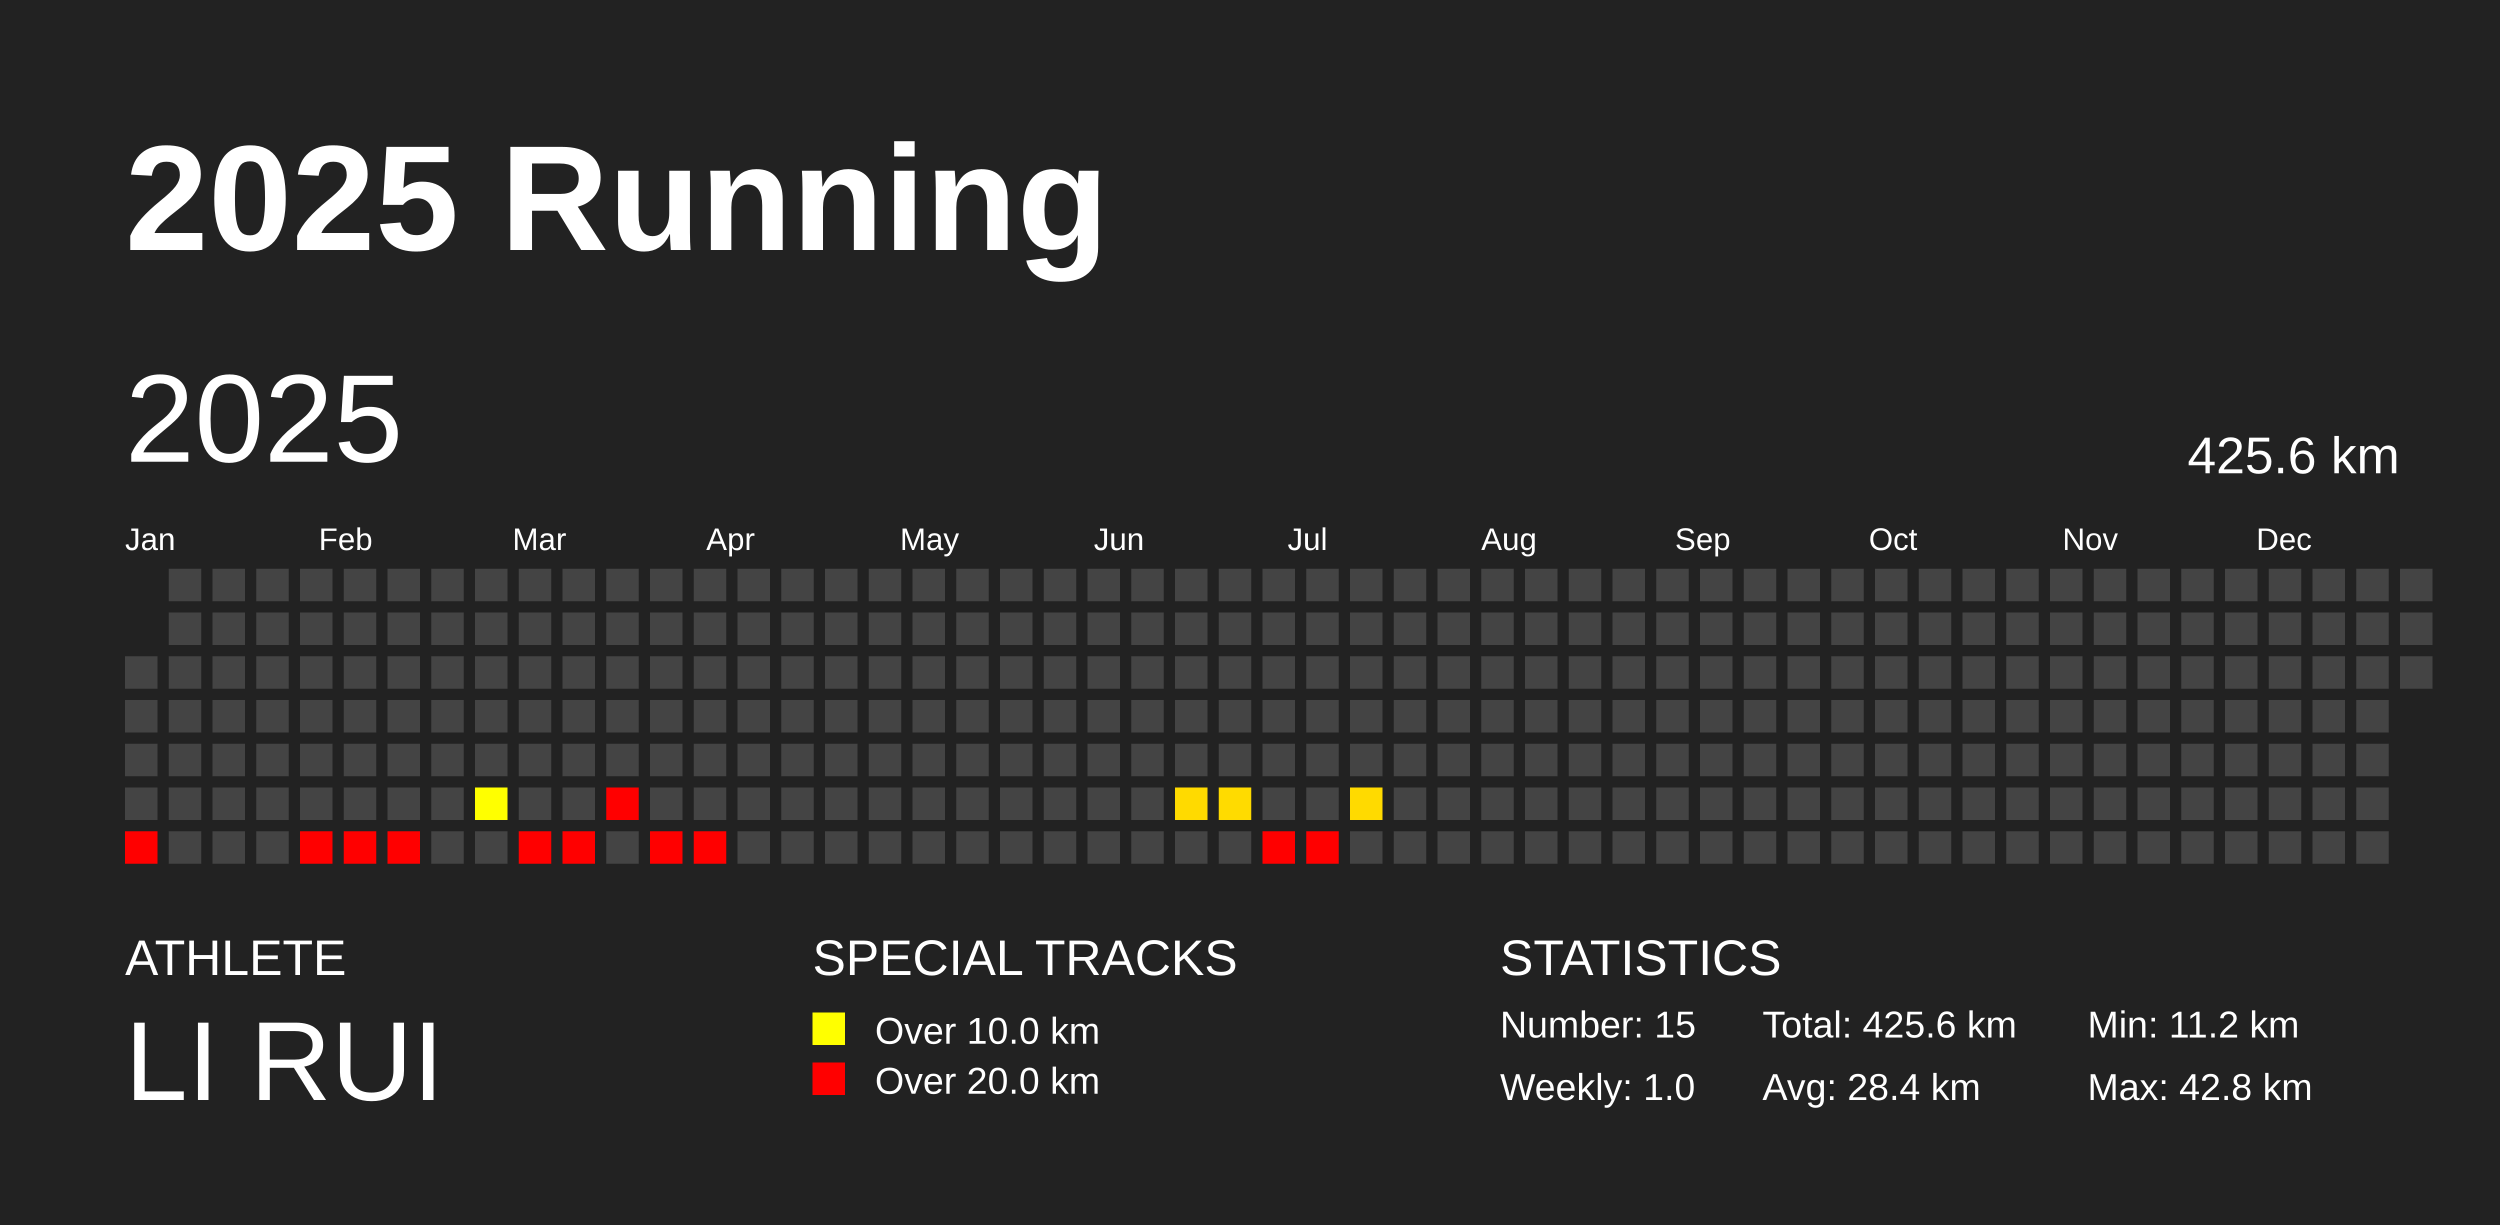
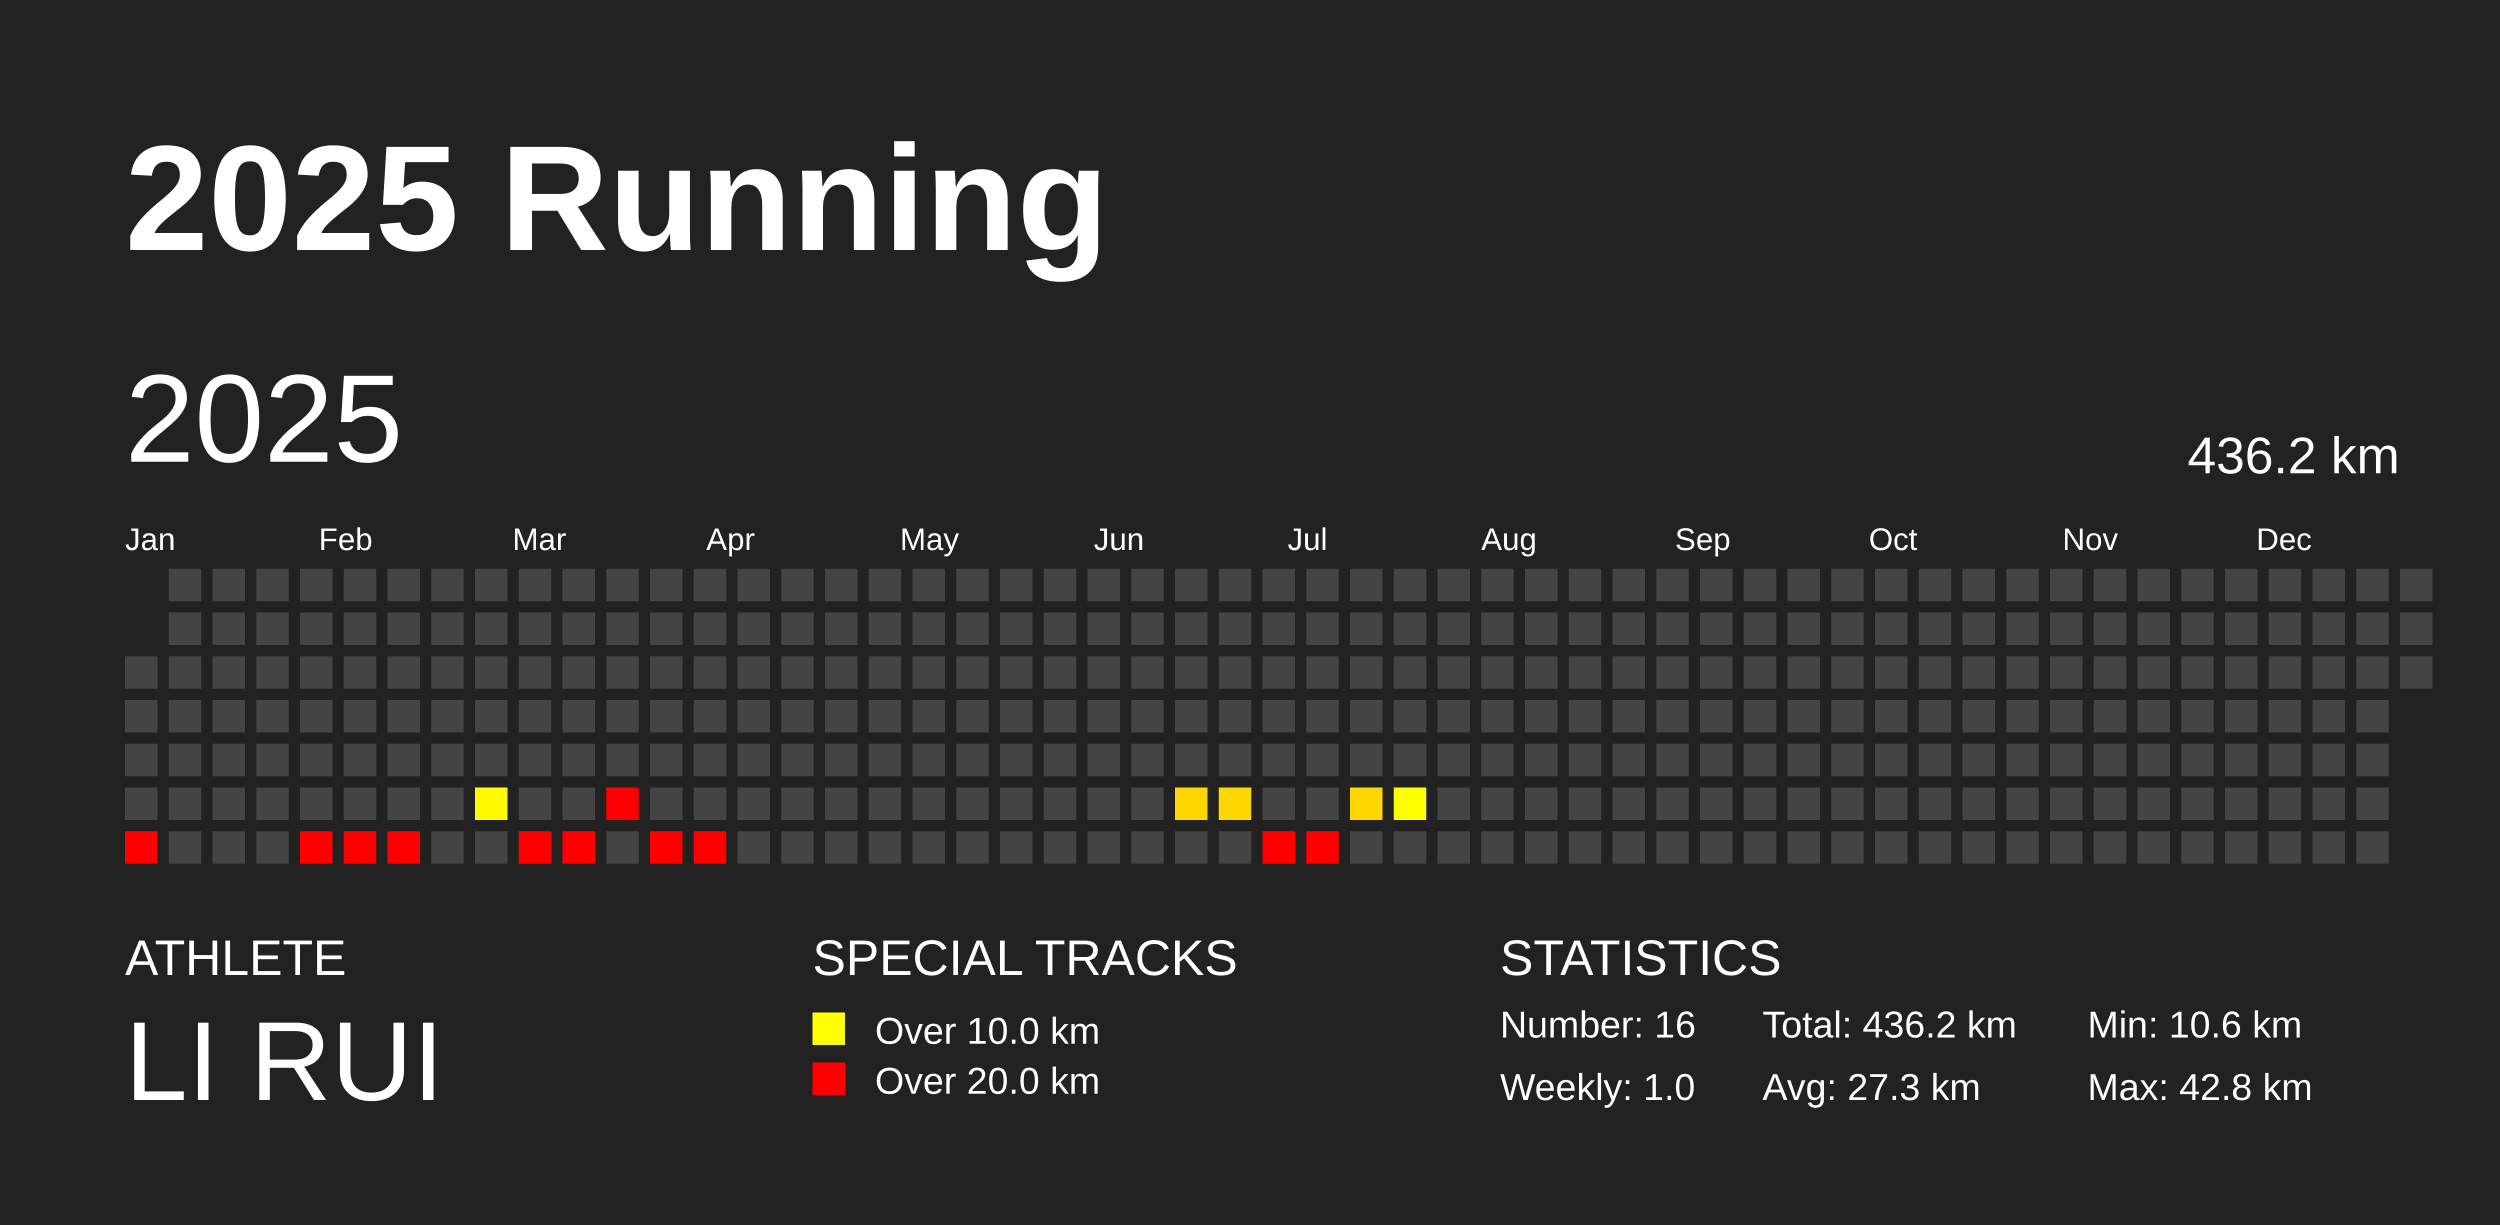
<svg xmlns="http://www.w3.org/2000/svg" baseProfile="full" height="98mm" version="1.1" viewBox="0,0,200,98" width="200mm">
  <defs />
  <rect fill="#222222" height="98" width="200" x="0" y="0" />
  <text fill="#FFFFFF" style="font-size:12px; font-family:Arial; font-weight:bold;" x="10" y="20">2025 Running</text>
  <text fill="#FFFFFF" style="font-size:4px; font-family:Arial" x="10" y="78">ATHLETE</text>
  <text fill="#FFFFFF" style="font-size:9px; font-family:Arial" x="10" y="88">LI RUI</text>
  <text fill="#FFFFFF" style="font-size:4px; font-family:Arial" x="65" y="78">SPECIAL TRACKS</text>
  <rect fill="yellow" height="2.6" width="2.6" x="65" y="81" />
  <text fill="#FFFFFF" style="font-size:3px; font-family:Arial" x="70" y="83.5">Over 10.0 km</text>
  <rect fill="red" height="2.6" width="2.6" x="65" y="85" />
  <text fill="#FFFFFF" style="font-size:3px; font-family:Arial" x="70" y="87.5">Over 20.0 km</text>
  <text fill="#FFFFFF" style="font-size:4px; font-family:Arial" x="120" y="78">STATISTICS</text>
-   <text fill="#FFFFFF" style="font-size:3px; font-family:Arial" x="120" y="83">Number: 15</text>
+   <text fill="#FFFFFF" style="font-size:3px; font-family:Arial" x="120" y="83">Number: 16</text>
  <text fill="#FFFFFF" style="font-size:3px; font-family:Arial" x="120" y="88">Weekly: 1.0</text>
-   <text fill="#FFFFFF" style="font-size:3px; font-family:Arial" x="141" y="83">Total: 425.6 km</text>
-   <text fill="#FFFFFF" style="font-size:3px; font-family:Arial" x="141" y="88">Avg: 28.4 km</text>
-   <text fill="#FFFFFF" style="font-size:3px; font-family:Arial" x="167" y="83">Min: 11.2 km</text>
+   <text fill="#FFFFFF" style="font-size:3px; font-family:Arial" x="141" y="83">Total: 436.2 km</text>
+   <text fill="#FFFFFF" style="font-size:3px; font-family:Arial" x="141" y="88">Avg: 27.3 km</text>
+   <text fill="#FFFFFF" style="font-size:3px; font-family:Arial" x="167" y="83">Min: 10.6 km</text>
  <text fill="#FFFFFF" style="font-size:3px; font-family:Arial" x="167" y="88">Max: 42.8 km</text>
  <text dominant-baseline="hanging" fill="#FFFFFF" style="font-size:10.0px; font-family:Arial;" x="10" y="30">2025</text>
-   <text dominant-baseline="hanging" fill="#FFFFFF" style="font-size:4.125px; font-family:Arial;" x="175" y="35">425.6 km</text>
+   <text dominant-baseline="hanging" fill="#FFFFFF" style="font-size:4.125px; font-family:Arial;" x="175" y="35">436.2 km</text>
  <text fill="#FFFFFF" style="font-size:2.5px; font-family:Arial" x="10.0" y="44">Jan</text>
  <text fill="#FFFFFF" style="font-size:2.5px; font-family:Arial" x="25.5" y="44">Feb</text>
  <text fill="#FFFFFF" style="font-size:2.5px; font-family:Arial" x="41.0" y="44">Mar</text>
  <text fill="#FFFFFF" style="font-size:2.5px; font-family:Arial" x="56.5" y="44">Apr</text>
  <text fill="#FFFFFF" style="font-size:2.5px; font-family:Arial" x="72.0" y="44">May</text>
  <text fill="#FFFFFF" style="font-size:2.5px; font-family:Arial" x="87.5" y="44">Jun</text>
  <text fill="#FFFFFF" style="font-size:2.5px; font-family:Arial" x="103.0" y="44">Jul</text>
  <text fill="#FFFFFF" style="font-size:2.5px; font-family:Arial" x="118.5" y="44">Aug</text>
  <text fill="#FFFFFF" style="font-size:2.5px; font-family:Arial" x="134.0" y="44">Sep</text>
  <text fill="#FFFFFF" style="font-size:2.5px; font-family:Arial" x="149.5" y="44">Oct</text>
  <text fill="#FFFFFF" style="font-size:2.5px; font-family:Arial" x="165.0" y="44">Nov</text>
  <text fill="#FFFFFF" style="font-size:2.5px; font-family:Arial" x="180.5" y="44">Dec</text>
  <rect fill="#444444" height="2.6" width="2.6" x="10.0" y="52.5" />
  <rect fill="#444444" height="2.6" width="2.6" x="10.0" y="56.0" />
  <rect fill="#444444" height="2.6" width="2.6" x="10.0" y="59.5" />
  <rect fill="#444444" height="2.6" width="2.6" x="10.0" y="63.0" />
  <rect fill="red" height="2.6" width="2.6" x="10.0" y="66.5" />
  <rect fill="#444444" height="2.6" width="2.6" x="13.5" y="45.5" />
  <rect fill="#444444" height="2.6" width="2.6" x="13.5" y="49.0" />
  <rect fill="#444444" height="2.6" width="2.6" x="13.5" y="52.5" />
  <rect fill="#444444" height="2.6" width="2.6" x="13.5" y="56.0" />
  <rect fill="#444444" height="2.6" width="2.6" x="13.5" y="59.5" />
  <rect fill="#444444" height="2.6" width="2.6" x="13.5" y="63.0" />
  <rect fill="#444444" height="2.6" width="2.6" x="13.5" y="66.5" />
  <rect fill="#444444" height="2.6" width="2.6" x="17.0" y="45.5" />
  <rect fill="#444444" height="2.6" width="2.6" x="17.0" y="49.0" />
  <rect fill="#444444" height="2.6" width="2.6" x="17.0" y="52.5" />
  <rect fill="#444444" height="2.6" width="2.6" x="17.0" y="56.0" />
  <rect fill="#444444" height="2.6" width="2.6" x="17.0" y="59.5" />
  <rect fill="#444444" height="2.6" width="2.6" x="17.0" y="63.0" />
  <rect fill="#444444" height="2.6" width="2.6" x="17.0" y="66.5" />
  <rect fill="#444444" height="2.6" width="2.6" x="20.5" y="45.5" />
  <rect fill="#444444" height="2.6" width="2.6" x="20.5" y="49.0" />
  <rect fill="#444444" height="2.6" width="2.6" x="20.5" y="52.5" />
  <rect fill="#444444" height="2.6" width="2.6" x="20.5" y="56.0" />
  <rect fill="#444444" height="2.6" width="2.6" x="20.5" y="59.5" />
  <rect fill="#444444" height="2.6" width="2.6" x="20.5" y="63.0" />
  <rect fill="#444444" height="2.6" width="2.6" x="20.5" y="66.5" />
  <rect fill="#444444" height="2.6" width="2.6" x="24.0" y="45.5" />
  <rect fill="#444444" height="2.6" width="2.6" x="24.0" y="49.0" />
  <rect fill="#444444" height="2.6" width="2.6" x="24.0" y="52.5" />
  <rect fill="#444444" height="2.6" width="2.6" x="24.0" y="56.0" />
  <rect fill="#444444" height="2.6" width="2.6" x="24.0" y="59.5" />
  <rect fill="#444444" height="2.6" width="2.6" x="24.0" y="63.0" />
  <rect fill="red" height="2.6" width="2.6" x="24.0" y="66.5" />
  <rect fill="#444444" height="2.6" width="2.6" x="27.5" y="45.5" />
  <rect fill="#444444" height="2.6" width="2.6" x="27.5" y="49.0" />
  <rect fill="#444444" height="2.6" width="2.6" x="27.5" y="52.5" />
  <rect fill="#444444" height="2.6" width="2.6" x="27.5" y="56.0" />
  <rect fill="#444444" height="2.6" width="2.6" x="27.5" y="59.5" />
  <rect fill="#444444" height="2.6" width="2.6" x="27.5" y="63.0" />
  <rect fill="red" height="2.6" width="2.6" x="27.5" y="66.5" />
  <rect fill="#444444" height="2.6" width="2.6" x="31.0" y="45.5" />
  <rect fill="#444444" height="2.6" width="2.6" x="31.0" y="49.0" />
  <rect fill="#444444" height="2.6" width="2.6" x="31.0" y="52.5" />
  <rect fill="#444444" height="2.6" width="2.6" x="31.0" y="56.0" />
  <rect fill="#444444" height="2.6" width="2.6" x="31.0" y="59.5" />
  <rect fill="#444444" height="2.6" width="2.6" x="31.0" y="63.0" />
  <rect fill="red" height="2.6" width="2.6" x="31.0" y="66.5" />
  <rect fill="#444444" height="2.6" width="2.6" x="34.5" y="45.5" />
  <rect fill="#444444" height="2.6" width="2.6" x="34.5" y="49.0" />
  <rect fill="#444444" height="2.6" width="2.6" x="34.5" y="52.5" />
  <rect fill="#444444" height="2.6" width="2.6" x="34.5" y="56.0" />
  <rect fill="#444444" height="2.6" width="2.6" x="34.5" y="59.5" />
  <rect fill="#444444" height="2.6" width="2.6" x="34.5" y="63.0" />
  <rect fill="#444444" height="2.6" width="2.6" x="34.5" y="66.5" />
  <rect fill="#444444" height="2.6" width="2.6" x="38.0" y="45.5" />
  <rect fill="#444444" height="2.6" width="2.6" x="38.0" y="49.0" />
  <rect fill="#444444" height="2.6" width="2.6" x="38.0" y="52.5" />
  <rect fill="#444444" height="2.6" width="2.6" x="38.0" y="56.0" />
  <rect fill="#444444" height="2.6" width="2.6" x="38.0" y="59.5" />
-   <rect fill="#ffff00" height="2.6" width="2.6" x="38.0" y="63.0" />
+   <rect fill="#fffa00" height="2.6" width="2.6" x="38.0" y="63.0" />
  <rect fill="#444444" height="2.6" width="2.6" x="38.0" y="66.5" />
  <rect fill="#444444" height="2.6" width="2.6" x="41.5" y="45.5" />
  <rect fill="#444444" height="2.6" width="2.6" x="41.5" y="49.0" />
  <rect fill="#444444" height="2.6" width="2.6" x="41.5" y="52.5" />
  <rect fill="#444444" height="2.6" width="2.6" x="41.5" y="56.0" />
  <rect fill="#444444" height="2.6" width="2.6" x="41.5" y="59.5" />
  <rect fill="#444444" height="2.6" width="2.6" x="41.5" y="63.0" />
  <rect fill="red" height="2.6" width="2.6" x="41.5" y="66.5" />
  <rect fill="#444444" height="2.6" width="2.6" x="45.0" y="45.5" />
  <rect fill="#444444" height="2.6" width="2.6" x="45.0" y="49.0" />
  <rect fill="#444444" height="2.6" width="2.6" x="45.0" y="52.5" />
  <rect fill="#444444" height="2.6" width="2.6" x="45.0" y="56.0" />
  <rect fill="#444444" height="2.6" width="2.6" x="45.0" y="59.5" />
  <rect fill="#444444" height="2.6" width="2.6" x="45.0" y="63.0" />
  <rect fill="red" height="2.6" width="2.6" x="45.0" y="66.5" />
  <rect fill="#444444" height="2.6" width="2.6" x="48.5" y="45.5" />
  <rect fill="#444444" height="2.6" width="2.6" x="48.5" y="49.0" />
  <rect fill="#444444" height="2.6" width="2.6" x="48.5" y="52.5" />
  <rect fill="#444444" height="2.6" width="2.6" x="48.5" y="56.0" />
  <rect fill="#444444" height="2.6" width="2.6" x="48.5" y="59.5" />
  <rect fill="red" height="2.6" width="2.6" x="48.5" y="63.0" />
  <rect fill="#444444" height="2.6" width="2.6" x="48.5" y="66.5" />
  <rect fill="#444444" height="2.6" width="2.6" x="52.0" y="45.5" />
  <rect fill="#444444" height="2.6" width="2.6" x="52.0" y="49.0" />
  <rect fill="#444444" height="2.6" width="2.6" x="52.0" y="52.5" />
  <rect fill="#444444" height="2.6" width="2.6" x="52.0" y="56.0" />
  <rect fill="#444444" height="2.6" width="2.6" x="52.0" y="59.5" />
  <rect fill="#444444" height="2.6" width="2.6" x="52.0" y="63.0" />
  <rect fill="red" height="2.6" width="2.6" x="52.0" y="66.5" />
  <rect fill="#444444" height="2.6" width="2.6" x="55.5" y="45.5" />
  <rect fill="#444444" height="2.6" width="2.6" x="55.5" y="49.0" />
  <rect fill="#444444" height="2.6" width="2.6" x="55.5" y="52.5" />
  <rect fill="#444444" height="2.6" width="2.6" x="55.5" y="56.0" />
  <rect fill="#444444" height="2.6" width="2.6" x="55.5" y="59.5" />
  <rect fill="#444444" height="2.6" width="2.6" x="55.5" y="63.0" />
  <rect fill="red" height="2.6" width="2.6" x="55.5" y="66.5" />
  <rect fill="#444444" height="2.6" width="2.6" x="59.0" y="45.5" />
  <rect fill="#444444" height="2.6" width="2.6" x="59.0" y="49.0" />
  <rect fill="#444444" height="2.6" width="2.6" x="59.0" y="52.5" />
  <rect fill="#444444" height="2.6" width="2.6" x="59.0" y="56.0" />
  <rect fill="#444444" height="2.6" width="2.6" x="59.0" y="59.5" />
  <rect fill="#444444" height="2.6" width="2.6" x="59.0" y="63.0" />
  <rect fill="#444444" height="2.6" width="2.6" x="59.0" y="66.5" />
  <rect fill="#444444" height="2.6" width="2.6" x="62.5" y="45.5" />
  <rect fill="#444444" height="2.6" width="2.6" x="62.5" y="49.0" />
  <rect fill="#444444" height="2.6" width="2.6" x="62.5" y="52.5" />
  <rect fill="#444444" height="2.6" width="2.6" x="62.5" y="56.0" />
  <rect fill="#444444" height="2.6" width="2.6" x="62.5" y="59.5" />
  <rect fill="#444444" height="2.6" width="2.6" x="62.5" y="63.0" />
  <rect fill="#444444" height="2.6" width="2.6" x="62.5" y="66.5" />
  <rect fill="#444444" height="2.6" width="2.6" x="66.0" y="45.5" />
  <rect fill="#444444" height="2.6" width="2.6" x="66.0" y="49.0" />
  <rect fill="#444444" height="2.6" width="2.6" x="66.0" y="52.5" />
  <rect fill="#444444" height="2.6" width="2.6" x="66.0" y="56.0" />
  <rect fill="#444444" height="2.6" width="2.6" x="66.0" y="59.5" />
  <rect fill="#444444" height="2.6" width="2.6" x="66.0" y="63.0" />
  <rect fill="#444444" height="2.6" width="2.6" x="66.0" y="66.5" />
  <rect fill="#444444" height="2.6" width="2.6" x="69.5" y="45.5" />
  <rect fill="#444444" height="2.6" width="2.6" x="69.5" y="49.0" />
  <rect fill="#444444" height="2.6" width="2.6" x="69.5" y="52.5" />
  <rect fill="#444444" height="2.6" width="2.6" x="69.5" y="56.0" />
  <rect fill="#444444" height="2.6" width="2.6" x="69.5" y="59.5" />
  <rect fill="#444444" height="2.6" width="2.6" x="69.5" y="63.0" />
  <rect fill="#444444" height="2.6" width="2.6" x="69.5" y="66.5" />
  <rect fill="#444444" height="2.6" width="2.6" x="73.0" y="45.5" />
  <rect fill="#444444" height="2.6" width="2.6" x="73.0" y="49.0" />
  <rect fill="#444444" height="2.6" width="2.6" x="73.0" y="52.5" />
  <rect fill="#444444" height="2.6" width="2.6" x="73.0" y="56.0" />
  <rect fill="#444444" height="2.6" width="2.6" x="73.0" y="59.5" />
  <rect fill="#444444" height="2.6" width="2.6" x="73.0" y="63.0" />
  <rect fill="#444444" height="2.6" width="2.6" x="73.0" y="66.5" />
  <rect fill="#444444" height="2.6" width="2.6" x="76.5" y="45.5" />
  <rect fill="#444444" height="2.6" width="2.6" x="76.5" y="49.0" />
  <rect fill="#444444" height="2.6" width="2.6" x="76.5" y="52.5" />
  <rect fill="#444444" height="2.6" width="2.6" x="76.5" y="56.0" />
  <rect fill="#444444" height="2.6" width="2.6" x="76.5" y="59.5" />
  <rect fill="#444444" height="2.6" width="2.6" x="76.5" y="63.0" />
  <rect fill="#444444" height="2.6" width="2.6" x="76.5" y="66.5" />
  <rect fill="#444444" height="2.6" width="2.6" x="80.0" y="45.5" />
  <rect fill="#444444" height="2.6" width="2.6" x="80.0" y="49.0" />
  <rect fill="#444444" height="2.6" width="2.6" x="80.0" y="52.5" />
  <rect fill="#444444" height="2.6" width="2.6" x="80.0" y="56.0" />
  <rect fill="#444444" height="2.6" width="2.6" x="80.0" y="59.5" />
  <rect fill="#444444" height="2.6" width="2.6" x="80.0" y="63.0" />
  <rect fill="#444444" height="2.6" width="2.6" x="80.0" y="66.5" />
  <rect fill="#444444" height="2.6" width="2.6" x="83.5" y="45.5" />
  <rect fill="#444444" height="2.6" width="2.6" x="83.5" y="49.0" />
  <rect fill="#444444" height="2.6" width="2.6" x="83.5" y="52.5" />
  <rect fill="#444444" height="2.6" width="2.6" x="83.5" y="56.0" />
  <rect fill="#444444" height="2.6" width="2.6" x="83.5" y="59.5" />
  <rect fill="#444444" height="2.6" width="2.6" x="83.5" y="63.0" />
  <rect fill="#444444" height="2.6" width="2.6" x="83.5" y="66.5" />
  <rect fill="#444444" height="2.6" width="2.6" x="87.0" y="45.5" />
  <rect fill="#444444" height="2.6" width="2.6" x="87.0" y="49.0" />
  <rect fill="#444444" height="2.6" width="2.6" x="87.0" y="52.5" />
  <rect fill="#444444" height="2.6" width="2.6" x="87.0" y="56.0" />
  <rect fill="#444444" height="2.6" width="2.6" x="87.0" y="59.5" />
  <rect fill="#444444" height="2.6" width="2.6" x="87.0" y="63.0" />
  <rect fill="#444444" height="2.6" width="2.6" x="87.0" y="66.5" />
  <rect fill="#444444" height="2.6" width="2.6" x="90.5" y="45.5" />
  <rect fill="#444444" height="2.6" width="2.6" x="90.5" y="49.0" />
  <rect fill="#444444" height="2.6" width="2.6" x="90.5" y="52.5" />
  <rect fill="#444444" height="2.6" width="2.6" x="90.5" y="56.0" />
  <rect fill="#444444" height="2.6" width="2.6" x="90.5" y="59.5" />
  <rect fill="#444444" height="2.6" width="2.6" x="90.5" y="63.0" />
  <rect fill="#444444" height="2.6" width="2.6" x="90.5" y="66.5" />
  <rect fill="#444444" height="2.6" width="2.6" x="94.0" y="45.5" />
  <rect fill="#444444" height="2.6" width="2.6" x="94.0" y="49.0" />
  <rect fill="#444444" height="2.6" width="2.6" x="94.0" y="52.5" />
  <rect fill="#444444" height="2.6" width="2.6" x="94.0" y="56.0" />
  <rect fill="#444444" height="2.6" width="2.6" x="94.0" y="59.5" />
-   <rect fill="#ffda00" height="2.6" width="2.6" x="94.0" y="63.0" />
+   <rect fill="#ffd600" height="2.6" width="2.6" x="94.0" y="63.0" />
  <rect fill="#444444" height="2.6" width="2.6" x="94.0" y="66.5" />
  <rect fill="#444444" height="2.6" width="2.6" x="97.5" y="45.5" />
  <rect fill="#444444" height="2.6" width="2.6" x="97.5" y="49.0" />
  <rect fill="#444444" height="2.6" width="2.6" x="97.5" y="52.5" />
  <rect fill="#444444" height="2.6" width="2.6" x="97.5" y="56.0" />
  <rect fill="#444444" height="2.6" width="2.6" x="97.5" y="59.5" />
-   <rect fill="#ffdb00" height="2.6" width="2.6" x="97.5" y="63.0" />
+   <rect fill="#ffd700" height="2.6" width="2.6" x="97.5" y="63.0" />
  <rect fill="#444444" height="2.6" width="2.6" x="97.5" y="66.5" />
  <rect fill="#444444" height="2.6" width="2.6" x="101.0" y="45.5" />
  <rect fill="#444444" height="2.6" width="2.6" x="101.0" y="49.0" />
  <rect fill="#444444" height="2.6" width="2.6" x="101.0" y="52.5" />
  <rect fill="#444444" height="2.6" width="2.6" x="101.0" y="56.0" />
  <rect fill="#444444" height="2.6" width="2.6" x="101.0" y="59.5" />
  <rect fill="#444444" height="2.6" width="2.6" x="101.0" y="63.0" />
  <rect fill="red" height="2.6" width="2.6" x="101.0" y="66.5" />
  <rect fill="#444444" height="2.6" width="2.6" x="104.5" y="45.5" />
  <rect fill="#444444" height="2.6" width="2.6" x="104.5" y="49.0" />
  <rect fill="#444444" height="2.6" width="2.6" x="104.5" y="52.5" />
  <rect fill="#444444" height="2.6" width="2.6" x="104.5" y="56.0" />
  <rect fill="#444444" height="2.6" width="2.6" x="104.5" y="59.5" />
  <rect fill="#444444" height="2.6" width="2.6" x="104.5" y="63.0" />
  <rect fill="red" height="2.6" width="2.6" x="104.5" y="66.5" />
  <rect fill="#444444" height="2.6" width="2.6" x="108.0" y="45.5" />
  <rect fill="#444444" height="2.6" width="2.6" x="108.0" y="49.0" />
  <rect fill="#444444" height="2.6" width="2.6" x="108.0" y="52.5" />
  <rect fill="#444444" height="2.6" width="2.6" x="108.0" y="56.0" />
  <rect fill="#444444" height="2.6" width="2.6" x="108.0" y="59.5" />
-   <rect fill="#ffda00" height="2.6" width="2.6" x="108.0" y="63.0" />
+   <rect fill="#ffd600" height="2.6" width="2.6" x="108.0" y="63.0" />
  <rect fill="#444444" height="2.6" width="2.6" x="108.0" y="66.5" />
  <rect fill="#444444" height="2.6" width="2.6" x="111.5" y="45.5" />
  <rect fill="#444444" height="2.6" width="2.6" x="111.5" y="49.0" />
  <rect fill="#444444" height="2.6" width="2.6" x="111.5" y="52.5" />
  <rect fill="#444444" height="2.6" width="2.6" x="111.5" y="56.0" />
  <rect fill="#444444" height="2.6" width="2.6" x="111.5" y="59.5" />
-   <rect fill="#444444" height="2.6" width="2.6" x="111.5" y="63.0" />
+   <rect fill="#ffff00" height="2.6" width="2.6" x="111.5" y="63.0" />
  <rect fill="#444444" height="2.6" width="2.6" x="111.5" y="66.5" />
  <rect fill="#444444" height="2.6" width="2.6" x="115.0" y="45.5" />
  <rect fill="#444444" height="2.6" width="2.6" x="115.0" y="49.0" />
  <rect fill="#444444" height="2.6" width="2.6" x="115.0" y="52.5" />
  <rect fill="#444444" height="2.6" width="2.6" x="115.0" y="56.0" />
  <rect fill="#444444" height="2.6" width="2.6" x="115.0" y="59.5" />
  <rect fill="#444444" height="2.6" width="2.6" x="115.0" y="63.0" />
  <rect fill="#444444" height="2.6" width="2.6" x="115.0" y="66.5" />
  <rect fill="#444444" height="2.6" width="2.6" x="118.5" y="45.5" />
  <rect fill="#444444" height="2.6" width="2.6" x="118.5" y="49.0" />
  <rect fill="#444444" height="2.6" width="2.6" x="118.5" y="52.5" />
  <rect fill="#444444" height="2.6" width="2.6" x="118.5" y="56.0" />
  <rect fill="#444444" height="2.6" width="2.6" x="118.5" y="59.5" />
  <rect fill="#444444" height="2.6" width="2.6" x="118.5" y="63.0" />
  <rect fill="#444444" height="2.6" width="2.6" x="118.5" y="66.5" />
  <rect fill="#444444" height="2.6" width="2.6" x="122.0" y="45.5" />
  <rect fill="#444444" height="2.6" width="2.6" x="122.0" y="49.0" />
  <rect fill="#444444" height="2.6" width="2.6" x="122.0" y="52.5" />
  <rect fill="#444444" height="2.6" width="2.6" x="122.0" y="56.0" />
  <rect fill="#444444" height="2.6" width="2.6" x="122.0" y="59.5" />
  <rect fill="#444444" height="2.6" width="2.6" x="122.0" y="63.0" />
  <rect fill="#444444" height="2.6" width="2.6" x="122.0" y="66.5" />
  <rect fill="#444444" height="2.6" width="2.6" x="125.5" y="45.5" />
  <rect fill="#444444" height="2.6" width="2.6" x="125.5" y="49.0" />
  <rect fill="#444444" height="2.6" width="2.6" x="125.5" y="52.5" />
  <rect fill="#444444" height="2.6" width="2.6" x="125.5" y="56.0" />
  <rect fill="#444444" height="2.6" width="2.6" x="125.5" y="59.5" />
  <rect fill="#444444" height="2.6" width="2.6" x="125.5" y="63.0" />
  <rect fill="#444444" height="2.6" width="2.6" x="125.5" y="66.5" />
  <rect fill="#444444" height="2.6" width="2.6" x="129.0" y="45.5" />
  <rect fill="#444444" height="2.6" width="2.6" x="129.0" y="49.0" />
  <rect fill="#444444" height="2.6" width="2.6" x="129.0" y="52.5" />
  <rect fill="#444444" height="2.6" width="2.6" x="129.0" y="56.0" />
  <rect fill="#444444" height="2.6" width="2.6" x="129.0" y="59.5" />
  <rect fill="#444444" height="2.6" width="2.6" x="129.0" y="63.0" />
  <rect fill="#444444" height="2.6" width="2.6" x="129.0" y="66.5" />
  <rect fill="#444444" height="2.6" width="2.6" x="132.5" y="45.5" />
  <rect fill="#444444" height="2.6" width="2.6" x="132.5" y="49.0" />
  <rect fill="#444444" height="2.6" width="2.6" x="132.5" y="52.5" />
  <rect fill="#444444" height="2.6" width="2.6" x="132.5" y="56.0" />
  <rect fill="#444444" height="2.6" width="2.6" x="132.5" y="59.5" />
  <rect fill="#444444" height="2.6" width="2.6" x="132.5" y="63.0" />
  <rect fill="#444444" height="2.6" width="2.6" x="132.5" y="66.5" />
  <rect fill="#444444" height="2.6" width="2.6" x="136.0" y="45.5" />
  <rect fill="#444444" height="2.6" width="2.6" x="136.0" y="49.0" />
  <rect fill="#444444" height="2.6" width="2.6" x="136.0" y="52.5" />
  <rect fill="#444444" height="2.6" width="2.6" x="136.0" y="56.0" />
  <rect fill="#444444" height="2.6" width="2.6" x="136.0" y="59.5" />
  <rect fill="#444444" height="2.6" width="2.6" x="136.0" y="63.0" />
  <rect fill="#444444" height="2.6" width="2.6" x="136.0" y="66.5" />
  <rect fill="#444444" height="2.6" width="2.6" x="139.5" y="45.5" />
  <rect fill="#444444" height="2.6" width="2.6" x="139.5" y="49.0" />
  <rect fill="#444444" height="2.6" width="2.6" x="139.5" y="52.5" />
  <rect fill="#444444" height="2.6" width="2.6" x="139.5" y="56.0" />
  <rect fill="#444444" height="2.6" width="2.6" x="139.5" y="59.5" />
  <rect fill="#444444" height="2.6" width="2.6" x="139.5" y="63.0" />
  <rect fill="#444444" height="2.6" width="2.6" x="139.5" y="66.5" />
  <rect fill="#444444" height="2.6" width="2.6" x="143.0" y="45.5" />
  <rect fill="#444444" height="2.6" width="2.6" x="143.0" y="49.0" />
  <rect fill="#444444" height="2.6" width="2.6" x="143.0" y="52.5" />
  <rect fill="#444444" height="2.6" width="2.6" x="143.0" y="56.0" />
  <rect fill="#444444" height="2.6" width="2.6" x="143.0" y="59.5" />
  <rect fill="#444444" height="2.6" width="2.6" x="143.0" y="63.0" />
  <rect fill="#444444" height="2.6" width="2.6" x="143.0" y="66.5" />
  <rect fill="#444444" height="2.6" width="2.6" x="146.5" y="45.5" />
  <rect fill="#444444" height="2.6" width="2.6" x="146.5" y="49.0" />
  <rect fill="#444444" height="2.6" width="2.6" x="146.5" y="52.5" />
  <rect fill="#444444" height="2.6" width="2.6" x="146.5" y="56.0" />
  <rect fill="#444444" height="2.6" width="2.6" x="146.5" y="59.5" />
  <rect fill="#444444" height="2.6" width="2.6" x="146.5" y="63.0" />
  <rect fill="#444444" height="2.6" width="2.6" x="146.5" y="66.5" />
  <rect fill="#444444" height="2.6" width="2.6" x="150.0" y="45.5" />
  <rect fill="#444444" height="2.6" width="2.6" x="150.0" y="49.0" />
  <rect fill="#444444" height="2.6" width="2.6" x="150.0" y="52.5" />
  <rect fill="#444444" height="2.6" width="2.6" x="150.0" y="56.0" />
  <rect fill="#444444" height="2.6" width="2.6" x="150.0" y="59.5" />
  <rect fill="#444444" height="2.6" width="2.6" x="150.0" y="63.0" />
  <rect fill="#444444" height="2.6" width="2.6" x="150.0" y="66.5" />
  <rect fill="#444444" height="2.6" width="2.6" x="153.5" y="45.5" />
  <rect fill="#444444" height="2.6" width="2.6" x="153.5" y="49.0" />
  <rect fill="#444444" height="2.6" width="2.6" x="153.5" y="52.5" />
  <rect fill="#444444" height="2.6" width="2.6" x="153.5" y="56.0" />
  <rect fill="#444444" height="2.6" width="2.6" x="153.5" y="59.5" />
  <rect fill="#444444" height="2.6" width="2.6" x="153.5" y="63.0" />
  <rect fill="#444444" height="2.6" width="2.6" x="153.5" y="66.5" />
  <rect fill="#444444" height="2.6" width="2.6" x="157.0" y="45.5" />
  <rect fill="#444444" height="2.6" width="2.6" x="157.0" y="49.0" />
  <rect fill="#444444" height="2.6" width="2.6" x="157.0" y="52.5" />
  <rect fill="#444444" height="2.6" width="2.6" x="157.0" y="56.0" />
  <rect fill="#444444" height="2.6" width="2.6" x="157.0" y="59.5" />
  <rect fill="#444444" height="2.6" width="2.6" x="157.0" y="63.0" />
  <rect fill="#444444" height="2.6" width="2.6" x="157.0" y="66.5" />
  <rect fill="#444444" height="2.6" width="2.6" x="160.5" y="45.5" />
  <rect fill="#444444" height="2.6" width="2.6" x="160.5" y="49.0" />
  <rect fill="#444444" height="2.6" width="2.6" x="160.5" y="52.5" />
  <rect fill="#444444" height="2.6" width="2.6" x="160.5" y="56.0" />
  <rect fill="#444444" height="2.6" width="2.6" x="160.5" y="59.5" />
  <rect fill="#444444" height="2.6" width="2.6" x="160.5" y="63.0" />
  <rect fill="#444444" height="2.6" width="2.6" x="160.5" y="66.5" />
  <rect fill="#444444" height="2.6" width="2.6" x="164.0" y="45.5" />
  <rect fill="#444444" height="2.6" width="2.6" x="164.0" y="49.0" />
  <rect fill="#444444" height="2.6" width="2.6" x="164.0" y="52.5" />
  <rect fill="#444444" height="2.6" width="2.6" x="164.0" y="56.0" />
  <rect fill="#444444" height="2.6" width="2.6" x="164.0" y="59.5" />
  <rect fill="#444444" height="2.6" width="2.6" x="164.0" y="63.0" />
  <rect fill="#444444" height="2.6" width="2.6" x="164.0" y="66.5" />
  <rect fill="#444444" height="2.6" width="2.6" x="167.5" y="45.5" />
  <rect fill="#444444" height="2.6" width="2.6" x="167.5" y="49.0" />
  <rect fill="#444444" height="2.6" width="2.6" x="167.5" y="52.5" />
  <rect fill="#444444" height="2.6" width="2.6" x="167.5" y="56.0" />
  <rect fill="#444444" height="2.6" width="2.6" x="167.5" y="59.5" />
  <rect fill="#444444" height="2.6" width="2.6" x="167.5" y="63.0" />
  <rect fill="#444444" height="2.6" width="2.6" x="167.5" y="66.5" />
  <rect fill="#444444" height="2.6" width="2.6" x="171.0" y="45.5" />
  <rect fill="#444444" height="2.6" width="2.6" x="171.0" y="49.0" />
  <rect fill="#444444" height="2.6" width="2.6" x="171.0" y="52.5" />
  <rect fill="#444444" height="2.6" width="2.6" x="171.0" y="56.0" />
  <rect fill="#444444" height="2.6" width="2.6" x="171.0" y="59.5" />
  <rect fill="#444444" height="2.6" width="2.6" x="171.0" y="63.0" />
  <rect fill="#444444" height="2.6" width="2.6" x="171.0" y="66.5" />
  <rect fill="#444444" height="2.6" width="2.6" x="174.5" y="45.5" />
  <rect fill="#444444" height="2.6" width="2.6" x="174.5" y="49.0" />
  <rect fill="#444444" height="2.6" width="2.6" x="174.5" y="52.5" />
  <rect fill="#444444" height="2.6" width="2.6" x="174.5" y="56.0" />
  <rect fill="#444444" height="2.6" width="2.6" x="174.5" y="59.5" />
  <rect fill="#444444" height="2.6" width="2.6" x="174.5" y="63.0" />
  <rect fill="#444444" height="2.6" width="2.6" x="174.5" y="66.5" />
  <rect fill="#444444" height="2.6" width="2.6" x="178.0" y="45.5" />
  <rect fill="#444444" height="2.6" width="2.6" x="178.0" y="49.0" />
  <rect fill="#444444" height="2.6" width="2.6" x="178.0" y="52.5" />
  <rect fill="#444444" height="2.6" width="2.6" x="178.0" y="56.0" />
  <rect fill="#444444" height="2.6" width="2.6" x="178.0" y="59.5" />
  <rect fill="#444444" height="2.6" width="2.6" x="178.0" y="63.0" />
  <rect fill="#444444" height="2.6" width="2.6" x="178.0" y="66.5" />
  <rect fill="#444444" height="2.6" width="2.6" x="181.5" y="45.5" />
  <rect fill="#444444" height="2.6" width="2.6" x="181.5" y="49.0" />
  <rect fill="#444444" height="2.6" width="2.6" x="181.5" y="52.5" />
  <rect fill="#444444" height="2.6" width="2.6" x="181.5" y="56.0" />
  <rect fill="#444444" height="2.6" width="2.6" x="181.5" y="59.5" />
  <rect fill="#444444" height="2.6" width="2.6" x="181.5" y="63.0" />
  <rect fill="#444444" height="2.6" width="2.6" x="181.5" y="66.5" />
  <rect fill="#444444" height="2.6" width="2.6" x="185.0" y="45.5" />
  <rect fill="#444444" height="2.6" width="2.6" x="185.0" y="49.0" />
  <rect fill="#444444" height="2.6" width="2.6" x="185.0" y="52.5" />
  <rect fill="#444444" height="2.6" width="2.6" x="185.0" y="56.0" />
  <rect fill="#444444" height="2.6" width="2.6" x="185.0" y="59.5" />
  <rect fill="#444444" height="2.6" width="2.6" x="185.0" y="63.0" />
  <rect fill="#444444" height="2.6" width="2.6" x="185.0" y="66.5" />
  <rect fill="#444444" height="2.6" width="2.6" x="188.5" y="45.5" />
  <rect fill="#444444" height="2.6" width="2.6" x="188.5" y="49.0" />
  <rect fill="#444444" height="2.6" width="2.6" x="188.5" y="52.5" />
  <rect fill="#444444" height="2.6" width="2.6" x="188.5" y="56.0" />
  <rect fill="#444444" height="2.6" width="2.6" x="188.5" y="59.5" />
  <rect fill="#444444" height="2.6" width="2.6" x="188.5" y="63.0" />
  <rect fill="#444444" height="2.6" width="2.6" x="188.5" y="66.5" />
  <rect fill="#444444" height="2.6" width="2.6" x="192.0" y="45.5" />
  <rect fill="#444444" height="2.6" width="2.6" x="192.0" y="49.0" />
  <rect fill="#444444" height="2.6" width="2.6" x="192.0" y="52.5" />
</svg>
